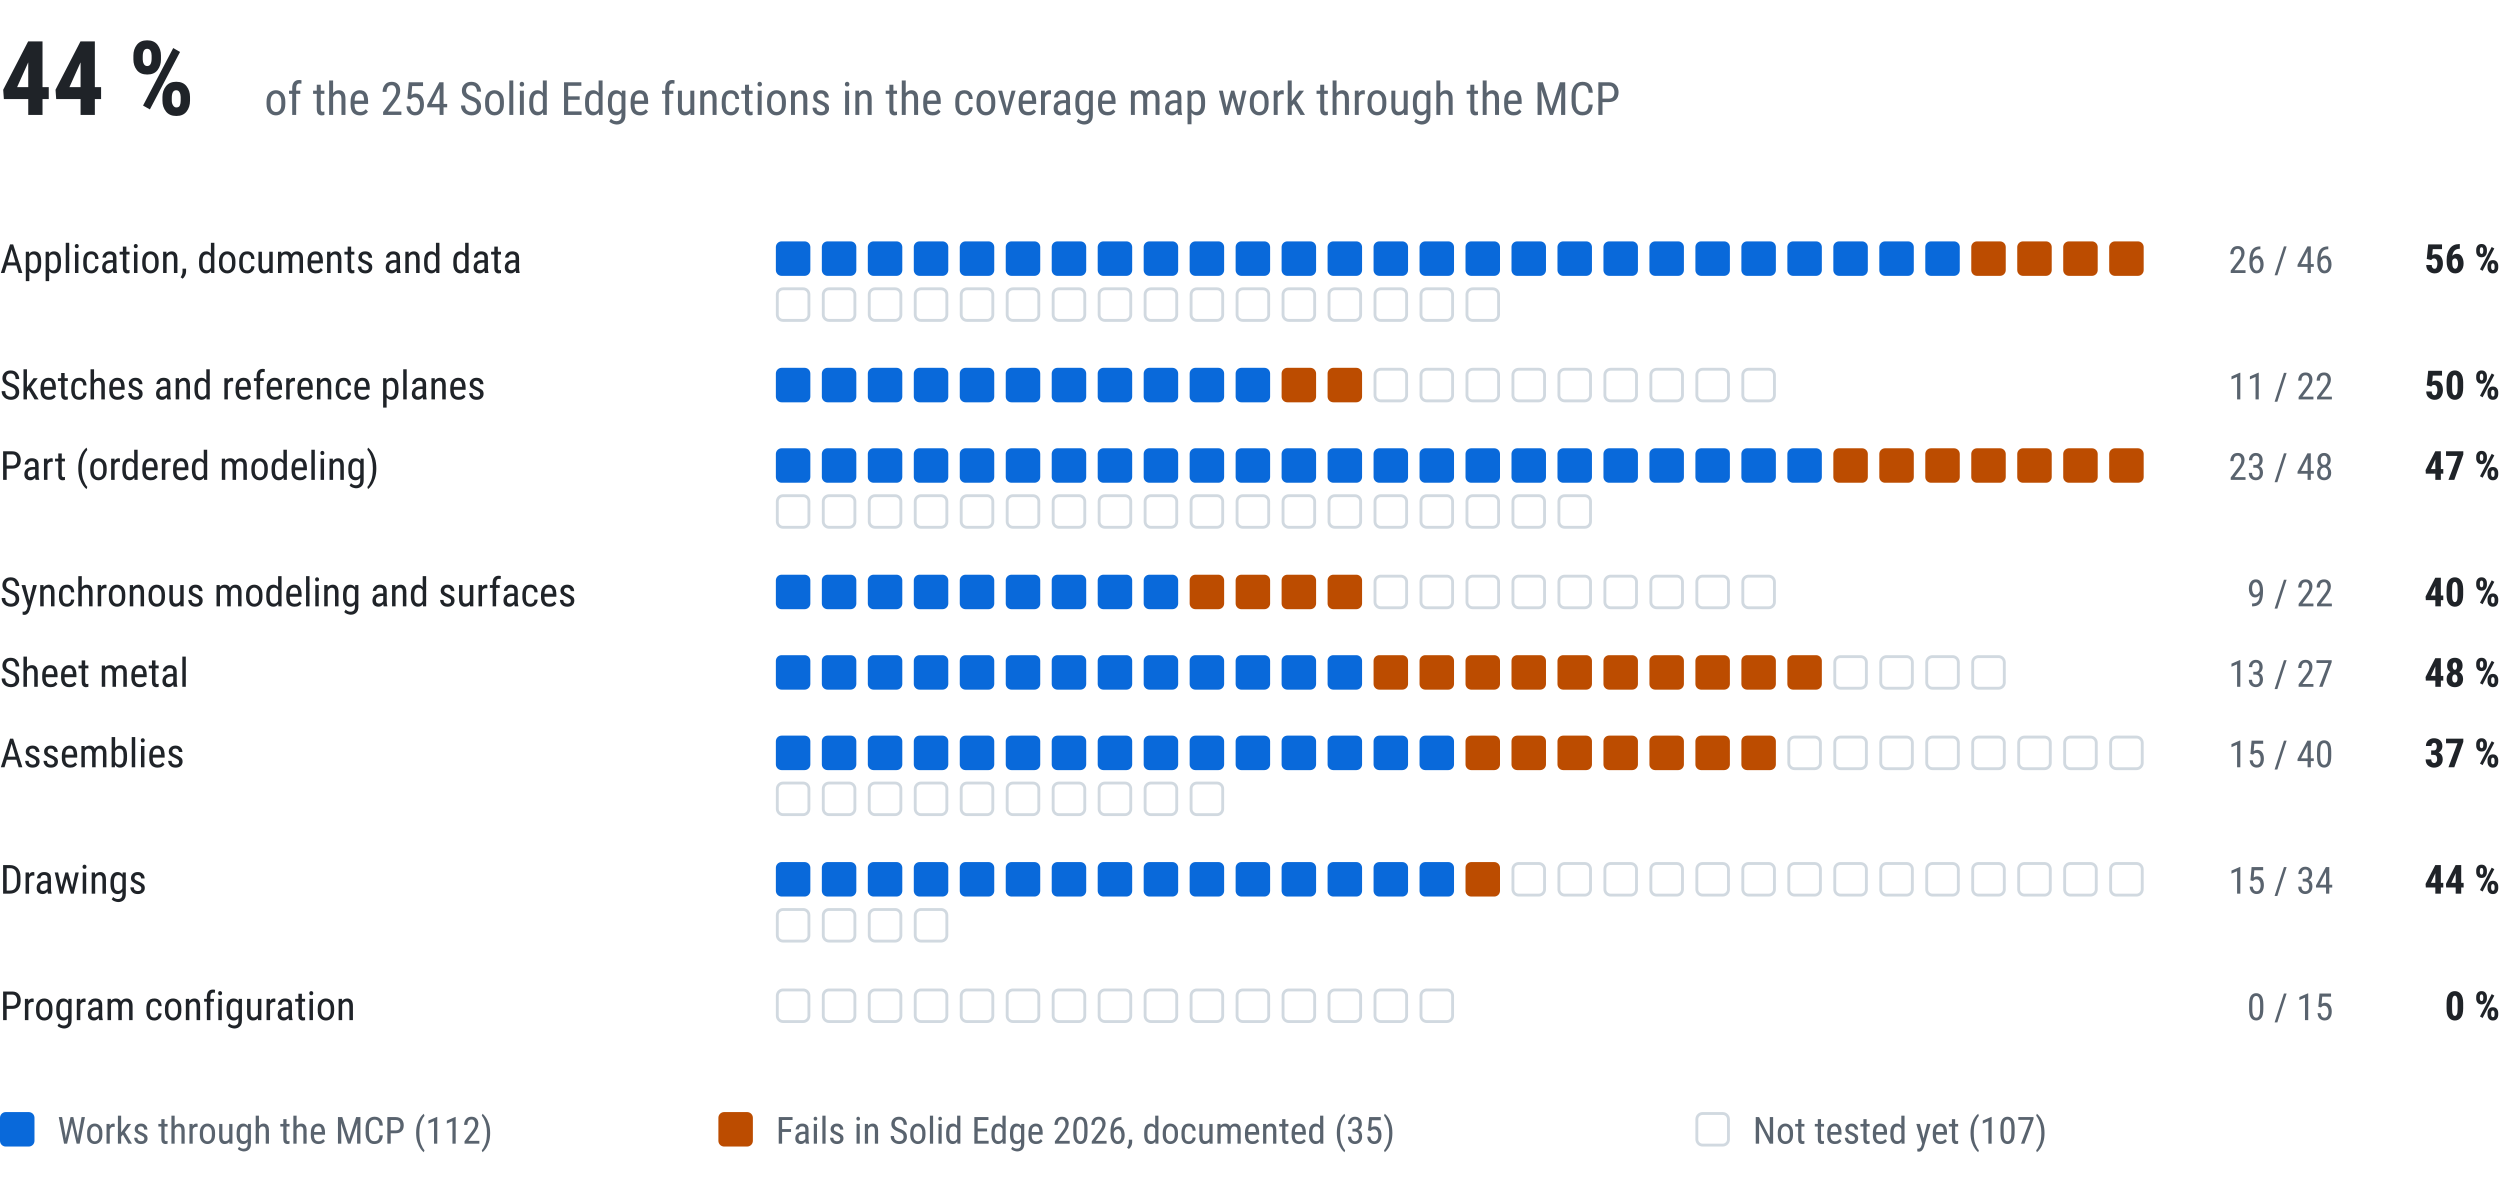
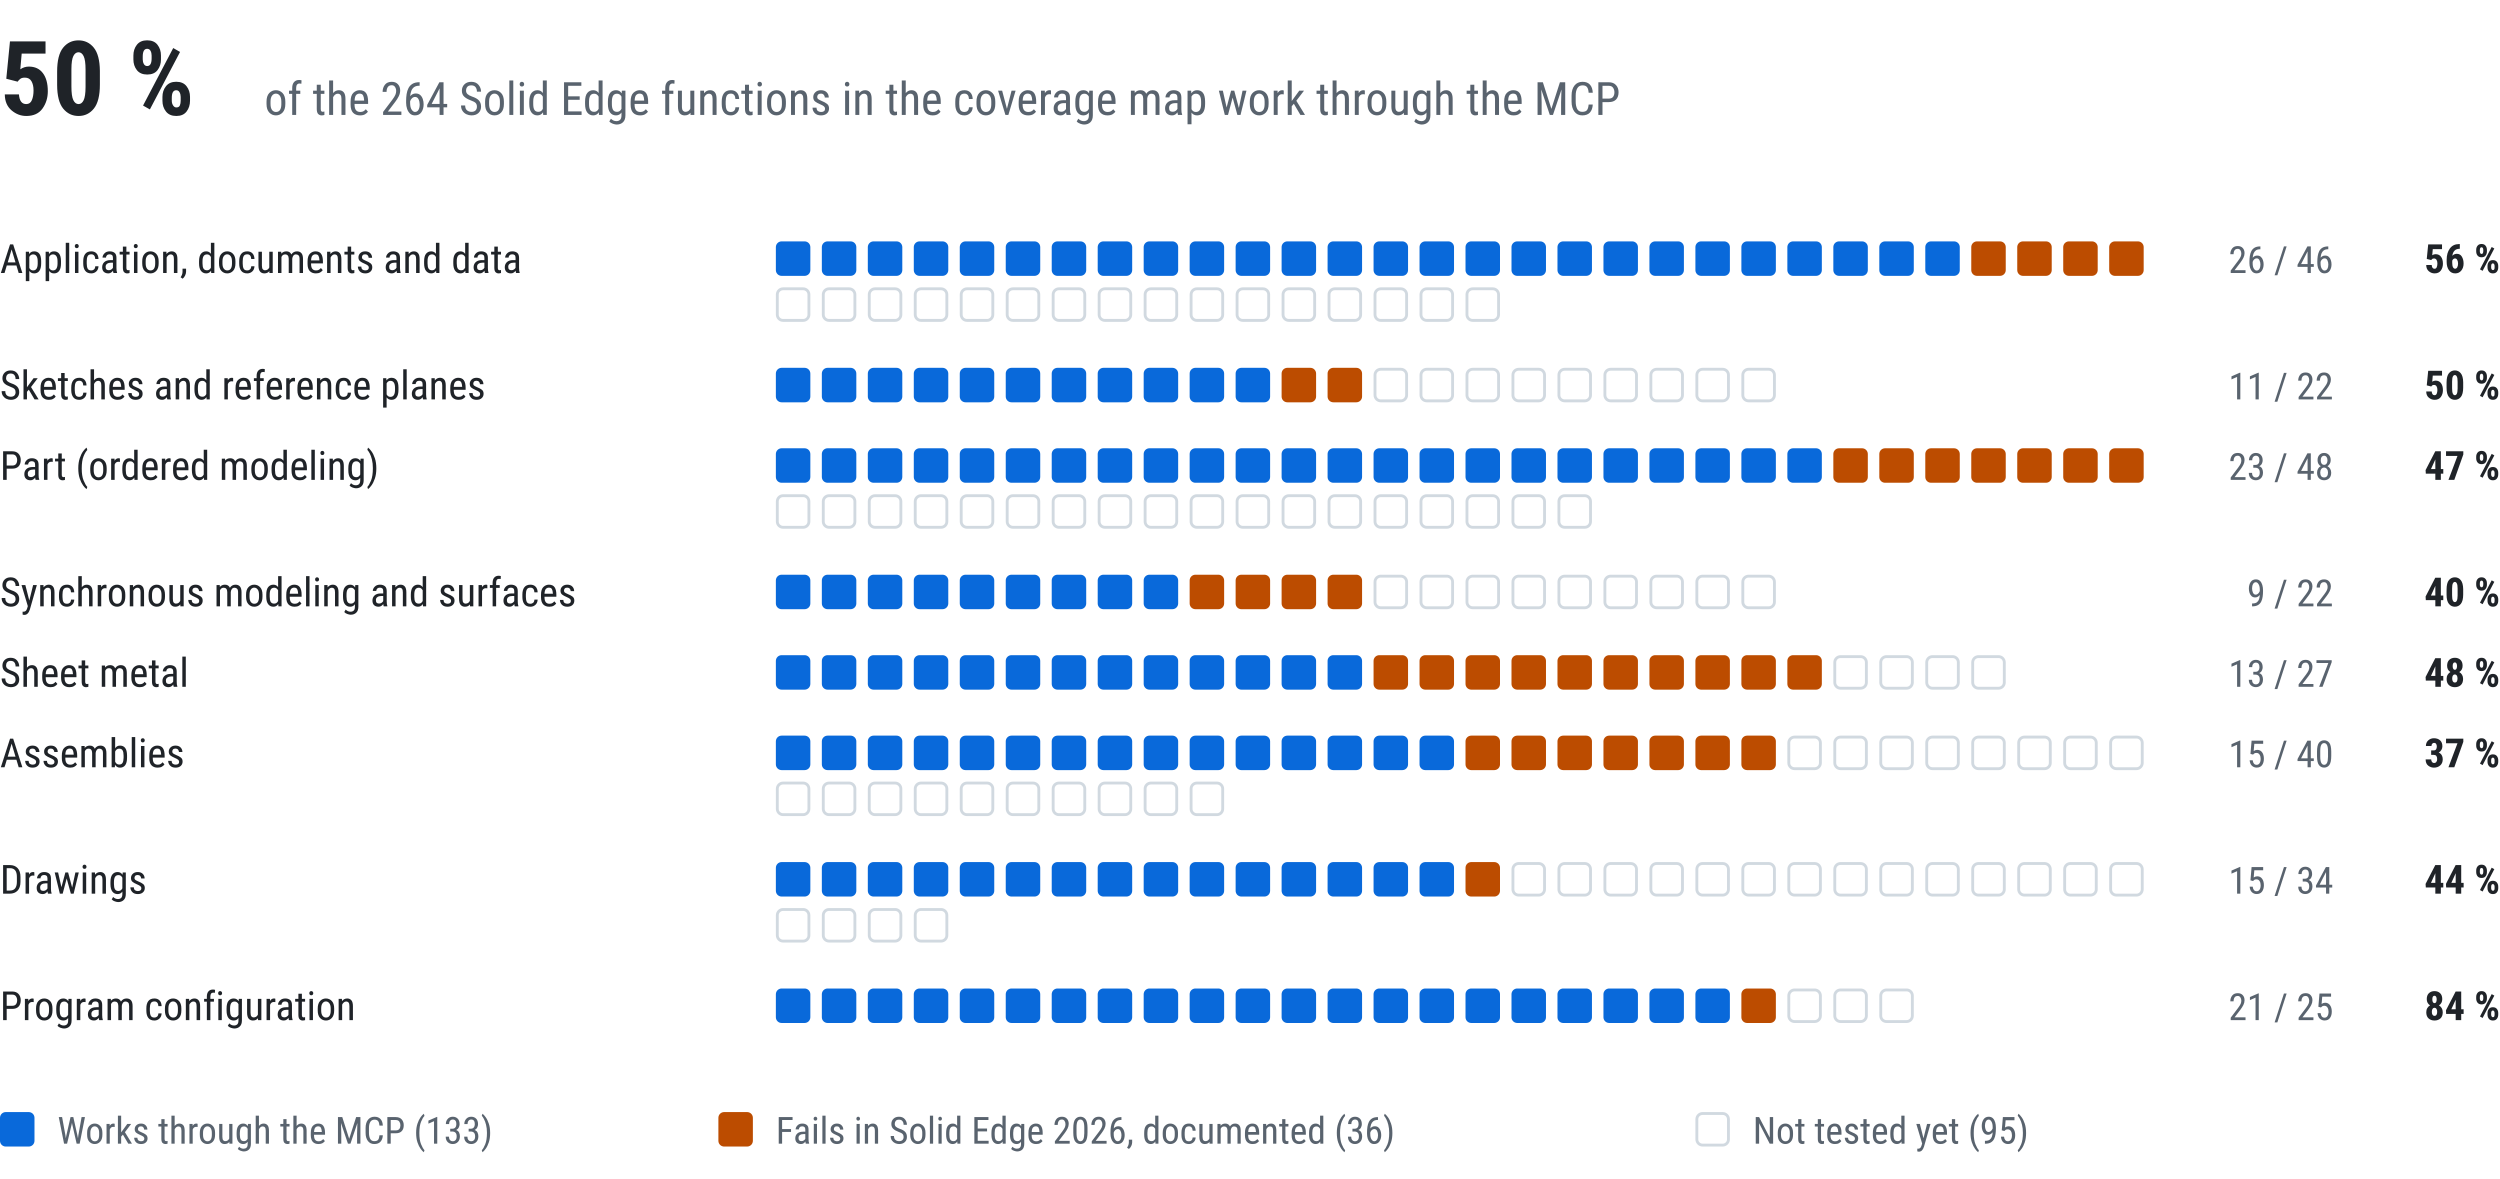
<svg xmlns="http://www.w3.org/2000/svg" width="870" height="410" viewBox="0 0 870 410" role="img" aria-labelledby="title desc">
  <g font-family="Bahnschrift, 'DIN Alternate', 'DIN 1451', D-DIN, Barlow, 'Roboto Condensed', 'Arial Narrow', sans-serif">
-     <text x="0" y="40" font-size="36" font-weight="600" fill="#1f2328">44 %</text>
-     <text x="92" y="40" font-size="16" fill="#59636e">of the 254 Solid Edge functions in the coverage map work through the MCP</text>
+     <text x="0" y="40" font-size="36" font-weight="600" fill="#1f2328">50 %</text>
+     <text x="92" y="40" font-size="16" fill="#59636e">of the 264 Solid Edge functions in the coverage map work through the MCP</text>
    <text x="0" y="95" font-size="14" fill="#1f2328">Application, documents and data</text>
    <rect x="270" y="84" width="12" height="12" rx="2" fill="#0969da" />
    <rect x="286" y="84" width="12" height="12" rx="2" fill="#0969da" />
    <rect x="302" y="84" width="12" height="12" rx="2" fill="#0969da" />
    <rect x="318" y="84" width="12" height="12" rx="2" fill="#0969da" />
    <rect x="334" y="84" width="12" height="12" rx="2" fill="#0969da" />
    <rect x="350" y="84" width="12" height="12" rx="2" fill="#0969da" />
    <rect x="366" y="84" width="12" height="12" rx="2" fill="#0969da" />
    <rect x="382" y="84" width="12" height="12" rx="2" fill="#0969da" />
    <rect x="398" y="84" width="12" height="12" rx="2" fill="#0969da" />
    <rect x="414" y="84" width="12" height="12" rx="2" fill="#0969da" />
    <rect x="430" y="84" width="12" height="12" rx="2" fill="#0969da" />
    <rect x="446" y="84" width="12" height="12" rx="2" fill="#0969da" />
    <rect x="462" y="84" width="12" height="12" rx="2" fill="#0969da" />
    <rect x="478" y="84" width="12" height="12" rx="2" fill="#0969da" />
    <rect x="494" y="84" width="12" height="12" rx="2" fill="#0969da" />
    <rect x="510" y="84" width="12" height="12" rx="2" fill="#0969da" />
    <rect x="526" y="84" width="12" height="12" rx="2" fill="#0969da" />
    <rect x="542" y="84" width="12" height="12" rx="2" fill="#0969da" />
    <rect x="558" y="84" width="12" height="12" rx="2" fill="#0969da" />
    <rect x="574" y="84" width="12" height="12" rx="2" fill="#0969da" />
    <rect x="590" y="84" width="12" height="12" rx="2" fill="#0969da" />
    <rect x="606" y="84" width="12" height="12" rx="2" fill="#0969da" />
    <rect x="622" y="84" width="12" height="12" rx="2" fill="#0969da" />
    <rect x="638" y="84" width="12" height="12" rx="2" fill="#0969da" />
    <rect x="654" y="84" width="12" height="12" rx="2" fill="#0969da" />
    <rect x="670" y="84" width="12" height="12" rx="2" fill="#0969da" />
    <rect x="686" y="84" width="12" height="12" rx="2" fill="#bc4c00" />
    <rect x="702" y="84" width="12" height="12" rx="2" fill="#bc4c00" />
    <rect x="718" y="84" width="12" height="12" rx="2" fill="#bc4c00" />
    <rect x="734" y="84" width="12" height="12" rx="2" fill="#bc4c00" />
    <rect x="270.5" y="100.5" width="11" height="11" rx="2" fill="none" stroke="#d1d9e0" />
    <rect x="286.5" y="100.5" width="11" height="11" rx="2" fill="none" stroke="#d1d9e0" />
    <rect x="302.5" y="100.5" width="11" height="11" rx="2" fill="none" stroke="#d1d9e0" />
    <rect x="318.5" y="100.5" width="11" height="11" rx="2" fill="none" stroke="#d1d9e0" />
    <rect x="334.5" y="100.5" width="11" height="11" rx="2" fill="none" stroke="#d1d9e0" />
    <rect x="350.5" y="100.5" width="11" height="11" rx="2" fill="none" stroke="#d1d9e0" />
    <rect x="366.5" y="100.5" width="11" height="11" rx="2" fill="none" stroke="#d1d9e0" />
    <rect x="382.5" y="100.5" width="11" height="11" rx="2" fill="none" stroke="#d1d9e0" />
    <rect x="398.5" y="100.5" width="11" height="11" rx="2" fill="none" stroke="#d1d9e0" />
    <rect x="414.5" y="100.5" width="11" height="11" rx="2" fill="none" stroke="#d1d9e0" />
    <rect x="430.5" y="100.5" width="11" height="11" rx="2" fill="none" stroke="#d1d9e0" />
    <rect x="446.5" y="100.5" width="11" height="11" rx="2" fill="none" stroke="#d1d9e0" />
    <rect x="462.5" y="100.5" width="11" height="11" rx="2" fill="none" stroke="#d1d9e0" />
    <rect x="478.5" y="100.5" width="11" height="11" rx="2" fill="none" stroke="#d1d9e0" />
    <rect x="494.5" y="100.5" width="11" height="11" rx="2" fill="none" stroke="#d1d9e0" />
    <rect x="510.5" y="100.5" width="11" height="11" rx="2" fill="none" stroke="#d1d9e0" />
    <text x="812" y="95" font-size="13" text-anchor="end" fill="#59636e">26 / 46</text>
    <text x="870" y="95" font-size="14" font-weight="600" text-anchor="end" fill="#1f2328">56 %</text>
    <text x="0" y="139" font-size="14" fill="#1f2328">Sketches and reference planes</text>
    <rect x="270" y="128" width="12" height="12" rx="2" fill="#0969da" />
    <rect x="286" y="128" width="12" height="12" rx="2" fill="#0969da" />
    <rect x="302" y="128" width="12" height="12" rx="2" fill="#0969da" />
    <rect x="318" y="128" width="12" height="12" rx="2" fill="#0969da" />
    <rect x="334" y="128" width="12" height="12" rx="2" fill="#0969da" />
    <rect x="350" y="128" width="12" height="12" rx="2" fill="#0969da" />
    <rect x="366" y="128" width="12" height="12" rx="2" fill="#0969da" />
    <rect x="382" y="128" width="12" height="12" rx="2" fill="#0969da" />
    <rect x="398" y="128" width="12" height="12" rx="2" fill="#0969da" />
    <rect x="414" y="128" width="12" height="12" rx="2" fill="#0969da" />
    <rect x="430" y="128" width="12" height="12" rx="2" fill="#0969da" />
    <rect x="446" y="128" width="12" height="12" rx="2" fill="#bc4c00" />
    <rect x="462" y="128" width="12" height="12" rx="2" fill="#bc4c00" />
    <rect x="478.5" y="128.5" width="11" height="11" rx="2" fill="none" stroke="#d1d9e0" />
    <rect x="494.5" y="128.5" width="11" height="11" rx="2" fill="none" stroke="#d1d9e0" />
    <rect x="510.5" y="128.5" width="11" height="11" rx="2" fill="none" stroke="#d1d9e0" />
    <rect x="526.5" y="128.5" width="11" height="11" rx="2" fill="none" stroke="#d1d9e0" />
    <rect x="542.5" y="128.5" width="11" height="11" rx="2" fill="none" stroke="#d1d9e0" />
    <rect x="558.5" y="128.5" width="11" height="11" rx="2" fill="none" stroke="#d1d9e0" />
    <rect x="574.5" y="128.5" width="11" height="11" rx="2" fill="none" stroke="#d1d9e0" />
    <rect x="590.5" y="128.5" width="11" height="11" rx="2" fill="none" stroke="#d1d9e0" />
    <rect x="606.5" y="128.5" width="11" height="11" rx="2" fill="none" stroke="#d1d9e0" />
    <text x="812" y="139" font-size="13" text-anchor="end" fill="#59636e">11 / 22</text>
    <text x="870" y="139" font-size="14" font-weight="600" text-anchor="end" fill="#1f2328">50 %</text>
    <text x="0" y="167" font-size="14" fill="#1f2328">Part (ordered modeling)</text>
    <rect x="270" y="156" width="12" height="12" rx="2" fill="#0969da" />
    <rect x="286" y="156" width="12" height="12" rx="2" fill="#0969da" />
    <rect x="302" y="156" width="12" height="12" rx="2" fill="#0969da" />
    <rect x="318" y="156" width="12" height="12" rx="2" fill="#0969da" />
    <rect x="334" y="156" width="12" height="12" rx="2" fill="#0969da" />
    <rect x="350" y="156" width="12" height="12" rx="2" fill="#0969da" />
    <rect x="366" y="156" width="12" height="12" rx="2" fill="#0969da" />
    <rect x="382" y="156" width="12" height="12" rx="2" fill="#0969da" />
    <rect x="398" y="156" width="12" height="12" rx="2" fill="#0969da" />
    <rect x="414" y="156" width="12" height="12" rx="2" fill="#0969da" />
    <rect x="430" y="156" width="12" height="12" rx="2" fill="#0969da" />
    <rect x="446" y="156" width="12" height="12" rx="2" fill="#0969da" />
    <rect x="462" y="156" width="12" height="12" rx="2" fill="#0969da" />
    <rect x="478" y="156" width="12" height="12" rx="2" fill="#0969da" />
    <rect x="494" y="156" width="12" height="12" rx="2" fill="#0969da" />
    <rect x="510" y="156" width="12" height="12" rx="2" fill="#0969da" />
    <rect x="526" y="156" width="12" height="12" rx="2" fill="#0969da" />
    <rect x="542" y="156" width="12" height="12" rx="2" fill="#0969da" />
    <rect x="558" y="156" width="12" height="12" rx="2" fill="#0969da" />
    <rect x="574" y="156" width="12" height="12" rx="2" fill="#0969da" />
    <rect x="590" y="156" width="12" height="12" rx="2" fill="#0969da" />
    <rect x="606" y="156" width="12" height="12" rx="2" fill="#0969da" />
    <rect x="622" y="156" width="12" height="12" rx="2" fill="#0969da" />
    <rect x="638" y="156" width="12" height="12" rx="2" fill="#bc4c00" />
    <rect x="654" y="156" width="12" height="12" rx="2" fill="#bc4c00" />
    <rect x="670" y="156" width="12" height="12" rx="2" fill="#bc4c00" />
    <rect x="686" y="156" width="12" height="12" rx="2" fill="#bc4c00" />
    <rect x="702" y="156" width="12" height="12" rx="2" fill="#bc4c00" />
    <rect x="718" y="156" width="12" height="12" rx="2" fill="#bc4c00" />
    <rect x="734" y="156" width="12" height="12" rx="2" fill="#bc4c00" />
    <rect x="270.5" y="172.5" width="11" height="11" rx="2" fill="none" stroke="#d1d9e0" />
    <rect x="286.5" y="172.5" width="11" height="11" rx="2" fill="none" stroke="#d1d9e0" />
    <rect x="302.5" y="172.5" width="11" height="11" rx="2" fill="none" stroke="#d1d9e0" />
    <rect x="318.5" y="172.5" width="11" height="11" rx="2" fill="none" stroke="#d1d9e0" />
    <rect x="334.5" y="172.5" width="11" height="11" rx="2" fill="none" stroke="#d1d9e0" />
    <rect x="350.5" y="172.5" width="11" height="11" rx="2" fill="none" stroke="#d1d9e0" />
    <rect x="366.5" y="172.5" width="11" height="11" rx="2" fill="none" stroke="#d1d9e0" />
    <rect x="382.5" y="172.5" width="11" height="11" rx="2" fill="none" stroke="#d1d9e0" />
    <rect x="398.5" y="172.5" width="11" height="11" rx="2" fill="none" stroke="#d1d9e0" />
    <rect x="414.5" y="172.5" width="11" height="11" rx="2" fill="none" stroke="#d1d9e0" />
    <rect x="430.5" y="172.5" width="11" height="11" rx="2" fill="none" stroke="#d1d9e0" />
    <rect x="446.5" y="172.5" width="11" height="11" rx="2" fill="none" stroke="#d1d9e0" />
    <rect x="462.5" y="172.5" width="11" height="11" rx="2" fill="none" stroke="#d1d9e0" />
    <rect x="478.5" y="172.5" width="11" height="11" rx="2" fill="none" stroke="#d1d9e0" />
    <rect x="494.5" y="172.5" width="11" height="11" rx="2" fill="none" stroke="#d1d9e0" />
    <rect x="510.5" y="172.5" width="11" height="11" rx="2" fill="none" stroke="#d1d9e0" />
    <rect x="526.5" y="172.5" width="11" height="11" rx="2" fill="none" stroke="#d1d9e0" />
    <rect x="542.5" y="172.5" width="11" height="11" rx="2" fill="none" stroke="#d1d9e0" />
    <text x="812" y="167" font-size="13" text-anchor="end" fill="#59636e">23 / 48</text>
    <text x="870" y="167" font-size="14" font-weight="600" text-anchor="end" fill="#1f2328">47 %</text>
    <text x="0" y="211" font-size="14" fill="#1f2328">Synchronous modeling and surfaces</text>
    <rect x="270" y="200" width="12" height="12" rx="2" fill="#0969da" />
    <rect x="286" y="200" width="12" height="12" rx="2" fill="#0969da" />
    <rect x="302" y="200" width="12" height="12" rx="2" fill="#0969da" />
    <rect x="318" y="200" width="12" height="12" rx="2" fill="#0969da" />
    <rect x="334" y="200" width="12" height="12" rx="2" fill="#0969da" />
    <rect x="350" y="200" width="12" height="12" rx="2" fill="#0969da" />
    <rect x="366" y="200" width="12" height="12" rx="2" fill="#0969da" />
    <rect x="382" y="200" width="12" height="12" rx="2" fill="#0969da" />
    <rect x="398" y="200" width="12" height="12" rx="2" fill="#0969da" />
    <rect x="414" y="200" width="12" height="12" rx="2" fill="#bc4c00" />
    <rect x="430" y="200" width="12" height="12" rx="2" fill="#bc4c00" />
    <rect x="446" y="200" width="12" height="12" rx="2" fill="#bc4c00" />
    <rect x="462" y="200" width="12" height="12" rx="2" fill="#bc4c00" />
    <rect x="478.5" y="200.5" width="11" height="11" rx="2" fill="none" stroke="#d1d9e0" />
    <rect x="494.5" y="200.5" width="11" height="11" rx="2" fill="none" stroke="#d1d9e0" />
    <rect x="510.5" y="200.5" width="11" height="11" rx="2" fill="none" stroke="#d1d9e0" />
    <rect x="526.5" y="200.5" width="11" height="11" rx="2" fill="none" stroke="#d1d9e0" />
    <rect x="542.5" y="200.5" width="11" height="11" rx="2" fill="none" stroke="#d1d9e0" />
    <rect x="558.5" y="200.5" width="11" height="11" rx="2" fill="none" stroke="#d1d9e0" />
    <rect x="574.5" y="200.5" width="11" height="11" rx="2" fill="none" stroke="#d1d9e0" />
    <rect x="590.5" y="200.5" width="11" height="11" rx="2" fill="none" stroke="#d1d9e0" />
    <rect x="606.5" y="200.5" width="11" height="11" rx="2" fill="none" stroke="#d1d9e0" />
    <text x="812" y="211" font-size="13" text-anchor="end" fill="#59636e">9 / 22</text>
    <text x="870" y="211" font-size="14" font-weight="600" text-anchor="end" fill="#1f2328">40 %</text>
    <text x="0" y="239" font-size="14" fill="#1f2328">Sheet metal</text>
    <rect x="270" y="228" width="12" height="12" rx="2" fill="#0969da" />
    <rect x="286" y="228" width="12" height="12" rx="2" fill="#0969da" />
    <rect x="302" y="228" width="12" height="12" rx="2" fill="#0969da" />
    <rect x="318" y="228" width="12" height="12" rx="2" fill="#0969da" />
    <rect x="334" y="228" width="12" height="12" rx="2" fill="#0969da" />
    <rect x="350" y="228" width="12" height="12" rx="2" fill="#0969da" />
    <rect x="366" y="228" width="12" height="12" rx="2" fill="#0969da" />
    <rect x="382" y="228" width="12" height="12" rx="2" fill="#0969da" />
    <rect x="398" y="228" width="12" height="12" rx="2" fill="#0969da" />
    <rect x="414" y="228" width="12" height="12" rx="2" fill="#0969da" />
    <rect x="430" y="228" width="12" height="12" rx="2" fill="#0969da" />
    <rect x="446" y="228" width="12" height="12" rx="2" fill="#0969da" />
    <rect x="462" y="228" width="12" height="12" rx="2" fill="#0969da" />
    <rect x="478" y="228" width="12" height="12" rx="2" fill="#bc4c00" />
    <rect x="494" y="228" width="12" height="12" rx="2" fill="#bc4c00" />
    <rect x="510" y="228" width="12" height="12" rx="2" fill="#bc4c00" />
    <rect x="526" y="228" width="12" height="12" rx="2" fill="#bc4c00" />
    <rect x="542" y="228" width="12" height="12" rx="2" fill="#bc4c00" />
    <rect x="558" y="228" width="12" height="12" rx="2" fill="#bc4c00" />
    <rect x="574" y="228" width="12" height="12" rx="2" fill="#bc4c00" />
    <rect x="590" y="228" width="12" height="12" rx="2" fill="#bc4c00" />
    <rect x="606" y="228" width="12" height="12" rx="2" fill="#bc4c00" />
    <rect x="622" y="228" width="12" height="12" rx="2" fill="#bc4c00" />
    <rect x="638.5" y="228.5" width="11" height="11" rx="2" fill="none" stroke="#d1d9e0" />
    <rect x="654.5" y="228.5" width="11" height="11" rx="2" fill="none" stroke="#d1d9e0" />
    <rect x="670.5" y="228.5" width="11" height="11" rx="2" fill="none" stroke="#d1d9e0" />
    <rect x="686.5" y="228.5" width="11" height="11" rx="2" fill="none" stroke="#d1d9e0" />
    <text x="812" y="239" font-size="13" text-anchor="end" fill="#59636e">13 / 27</text>
    <text x="870" y="239" font-size="14" font-weight="600" text-anchor="end" fill="#1f2328">48 %</text>
    <text x="0" y="267" font-size="14" fill="#1f2328">Assemblies</text>
    <rect x="270" y="256" width="12" height="12" rx="2" fill="#0969da" />
    <rect x="286" y="256" width="12" height="12" rx="2" fill="#0969da" />
    <rect x="302" y="256" width="12" height="12" rx="2" fill="#0969da" />
    <rect x="318" y="256" width="12" height="12" rx="2" fill="#0969da" />
    <rect x="334" y="256" width="12" height="12" rx="2" fill="#0969da" />
    <rect x="350" y="256" width="12" height="12" rx="2" fill="#0969da" />
    <rect x="366" y="256" width="12" height="12" rx="2" fill="#0969da" />
    <rect x="382" y="256" width="12" height="12" rx="2" fill="#0969da" />
    <rect x="398" y="256" width="12" height="12" rx="2" fill="#0969da" />
    <rect x="414" y="256" width="12" height="12" rx="2" fill="#0969da" />
    <rect x="430" y="256" width="12" height="12" rx="2" fill="#0969da" />
    <rect x="446" y="256" width="12" height="12" rx="2" fill="#0969da" />
    <rect x="462" y="256" width="12" height="12" rx="2" fill="#0969da" />
    <rect x="478" y="256" width="12" height="12" rx="2" fill="#0969da" />
    <rect x="494" y="256" width="12" height="12" rx="2" fill="#0969da" />
    <rect x="510" y="256" width="12" height="12" rx="2" fill="#bc4c00" />
    <rect x="526" y="256" width="12" height="12" rx="2" fill="#bc4c00" />
    <rect x="542" y="256" width="12" height="12" rx="2" fill="#bc4c00" />
    <rect x="558" y="256" width="12" height="12" rx="2" fill="#bc4c00" />
    <rect x="574" y="256" width="12" height="12" rx="2" fill="#bc4c00" />
    <rect x="590" y="256" width="12" height="12" rx="2" fill="#bc4c00" />
    <rect x="606" y="256" width="12" height="12" rx="2" fill="#bc4c00" />
    <rect x="622.5" y="256.5" width="11" height="11" rx="2" fill="none" stroke="#d1d9e0" />
    <rect x="638.5" y="256.5" width="11" height="11" rx="2" fill="none" stroke="#d1d9e0" />
    <rect x="654.5" y="256.5" width="11" height="11" rx="2" fill="none" stroke="#d1d9e0" />
    <rect x="670.5" y="256.5" width="11" height="11" rx="2" fill="none" stroke="#d1d9e0" />
    <rect x="686.5" y="256.5" width="11" height="11" rx="2" fill="none" stroke="#d1d9e0" />
    <rect x="702.5" y="256.5" width="11" height="11" rx="2" fill="none" stroke="#d1d9e0" />
    <rect x="718.5" y="256.5" width="11" height="11" rx="2" fill="none" stroke="#d1d9e0" />
    <rect x="734.5" y="256.5" width="11" height="11" rx="2" fill="none" stroke="#d1d9e0" />
    <rect x="270.5" y="272.5" width="11" height="11" rx="2" fill="none" stroke="#d1d9e0" />
    <rect x="286.5" y="272.5" width="11" height="11" rx="2" fill="none" stroke="#d1d9e0" />
    <rect x="302.5" y="272.5" width="11" height="11" rx="2" fill="none" stroke="#d1d9e0" />
    <rect x="318.5" y="272.5" width="11" height="11" rx="2" fill="none" stroke="#d1d9e0" />
    <rect x="334.5" y="272.5" width="11" height="11" rx="2" fill="none" stroke="#d1d9e0" />
    <rect x="350.5" y="272.5" width="11" height="11" rx="2" fill="none" stroke="#d1d9e0" />
    <rect x="366.5" y="272.5" width="11" height="11" rx="2" fill="none" stroke="#d1d9e0" />
    <rect x="382.5" y="272.5" width="11" height="11" rx="2" fill="none" stroke="#d1d9e0" />
    <rect x="398.5" y="272.5" width="11" height="11" rx="2" fill="none" stroke="#d1d9e0" />
    <rect x="414.5" y="272.5" width="11" height="11" rx="2" fill="none" stroke="#d1d9e0" />
    <text x="812" y="267" font-size="13" text-anchor="end" fill="#59636e">15 / 40</text>
    <text x="870" y="267" font-size="14" font-weight="600" text-anchor="end" fill="#1f2328">37 %</text>
    <text x="0" y="311" font-size="14" fill="#1f2328">Drawings</text>
    <rect x="270" y="300" width="12" height="12" rx="2" fill="#0969da" />
    <rect x="286" y="300" width="12" height="12" rx="2" fill="#0969da" />
    <rect x="302" y="300" width="12" height="12" rx="2" fill="#0969da" />
    <rect x="318" y="300" width="12" height="12" rx="2" fill="#0969da" />
    <rect x="334" y="300" width="12" height="12" rx="2" fill="#0969da" />
    <rect x="350" y="300" width="12" height="12" rx="2" fill="#0969da" />
    <rect x="366" y="300" width="12" height="12" rx="2" fill="#0969da" />
    <rect x="382" y="300" width="12" height="12" rx="2" fill="#0969da" />
    <rect x="398" y="300" width="12" height="12" rx="2" fill="#0969da" />
    <rect x="414" y="300" width="12" height="12" rx="2" fill="#0969da" />
    <rect x="430" y="300" width="12" height="12" rx="2" fill="#0969da" />
    <rect x="446" y="300" width="12" height="12" rx="2" fill="#0969da" />
    <rect x="462" y="300" width="12" height="12" rx="2" fill="#0969da" />
    <rect x="478" y="300" width="12" height="12" rx="2" fill="#0969da" />
    <rect x="494" y="300" width="12" height="12" rx="2" fill="#0969da" />
    <rect x="510" y="300" width="12" height="12" rx="2" fill="#bc4c00" />
    <rect x="526.5" y="300.5" width="11" height="11" rx="2" fill="none" stroke="#d1d9e0" />
    <rect x="542.5" y="300.5" width="11" height="11" rx="2" fill="none" stroke="#d1d9e0" />
    <rect x="558.5" y="300.5" width="11" height="11" rx="2" fill="none" stroke="#d1d9e0" />
    <rect x="574.5" y="300.5" width="11" height="11" rx="2" fill="none" stroke="#d1d9e0" />
    <rect x="590.5" y="300.5" width="11" height="11" rx="2" fill="none" stroke="#d1d9e0" />
    <rect x="606.5" y="300.5" width="11" height="11" rx="2" fill="none" stroke="#d1d9e0" />
    <rect x="622.5" y="300.5" width="11" height="11" rx="2" fill="none" stroke="#d1d9e0" />
    <rect x="638.5" y="300.5" width="11" height="11" rx="2" fill="none" stroke="#d1d9e0" />
    <rect x="654.5" y="300.5" width="11" height="11" rx="2" fill="none" stroke="#d1d9e0" />
    <rect x="670.5" y="300.5" width="11" height="11" rx="2" fill="none" stroke="#d1d9e0" />
    <rect x="686.5" y="300.5" width="11" height="11" rx="2" fill="none" stroke="#d1d9e0" />
    <rect x="702.5" y="300.5" width="11" height="11" rx="2" fill="none" stroke="#d1d9e0" />
    <rect x="718.5" y="300.5" width="11" height="11" rx="2" fill="none" stroke="#d1d9e0" />
    <rect x="734.5" y="300.5" width="11" height="11" rx="2" fill="none" stroke="#d1d9e0" />
    <rect x="270.5" y="316.5" width="11" height="11" rx="2" fill="none" stroke="#d1d9e0" />
    <rect x="286.5" y="316.5" width="11" height="11" rx="2" fill="none" stroke="#d1d9e0" />
    <rect x="302.5" y="316.5" width="11" height="11" rx="2" fill="none" stroke="#d1d9e0" />
    <rect x="318.5" y="316.5" width="11" height="11" rx="2" fill="none" stroke="#d1d9e0" />
    <text x="812" y="311" font-size="13" text-anchor="end" fill="#59636e">15 / 34</text>
    <text x="870" y="311" font-size="14" font-weight="600" text-anchor="end" fill="#1f2328">44 %</text>
    <text x="0" y="355" font-size="14" fill="#1f2328">Program configuration</text>
-     <rect x="270.5" y="344.5" width="11" height="11" rx="2" fill="none" stroke="#d1d9e0" />
-     <rect x="286.5" y="344.5" width="11" height="11" rx="2" fill="none" stroke="#d1d9e0" />
-     <rect x="302.5" y="344.5" width="11" height="11" rx="2" fill="none" stroke="#d1d9e0" />
-     <rect x="318.5" y="344.5" width="11" height="11" rx="2" fill="none" stroke="#d1d9e0" />
-     <rect x="334.5" y="344.5" width="11" height="11" rx="2" fill="none" stroke="#d1d9e0" />
-     <rect x="350.5" y="344.5" width="11" height="11" rx="2" fill="none" stroke="#d1d9e0" />
-     <rect x="366.5" y="344.5" width="11" height="11" rx="2" fill="none" stroke="#d1d9e0" />
-     <rect x="382.5" y="344.5" width="11" height="11" rx="2" fill="none" stroke="#d1d9e0" />
-     <rect x="398.5" y="344.5" width="11" height="11" rx="2" fill="none" stroke="#d1d9e0" />
-     <rect x="414.5" y="344.5" width="11" height="11" rx="2" fill="none" stroke="#d1d9e0" />
-     <rect x="430.5" y="344.5" width="11" height="11" rx="2" fill="none" stroke="#d1d9e0" />
-     <rect x="446.5" y="344.5" width="11" height="11" rx="2" fill="none" stroke="#d1d9e0" />
-     <rect x="462.5" y="344.5" width="11" height="11" rx="2" fill="none" stroke="#d1d9e0" />
-     <rect x="478.5" y="344.5" width="11" height="11" rx="2" fill="none" stroke="#d1d9e0" />
-     <rect x="494.5" y="344.5" width="11" height="11" rx="2" fill="none" stroke="#d1d9e0" />
-     <text x="812" y="355" font-size="13" text-anchor="end" fill="#59636e">0 / 15</text>
-     <text x="870" y="355" font-size="14" font-weight="600" text-anchor="end" fill="#1f2328">0 %</text>
+     <rect x="270" y="344" width="12" height="12" rx="2" fill="#0969da" />
+     <rect x="286" y="344" width="12" height="12" rx="2" fill="#0969da" />
+     <rect x="302" y="344" width="12" height="12" rx="2" fill="#0969da" />
+     <rect x="318" y="344" width="12" height="12" rx="2" fill="#0969da" />
+     <rect x="334" y="344" width="12" height="12" rx="2" fill="#0969da" />
+     <rect x="350" y="344" width="12" height="12" rx="2" fill="#0969da" />
+     <rect x="366" y="344" width="12" height="12" rx="2" fill="#0969da" />
+     <rect x="382" y="344" width="12" height="12" rx="2" fill="#0969da" />
+     <rect x="398" y="344" width="12" height="12" rx="2" fill="#0969da" />
+     <rect x="414" y="344" width="12" height="12" rx="2" fill="#0969da" />
+     <rect x="430" y="344" width="12" height="12" rx="2" fill="#0969da" />
+     <rect x="446" y="344" width="12" height="12" rx="2" fill="#0969da" />
+     <rect x="462" y="344" width="12" height="12" rx="2" fill="#0969da" />
+     <rect x="478" y="344" width="12" height="12" rx="2" fill="#0969da" />
+     <rect x="494" y="344" width="12" height="12" rx="2" fill="#0969da" />
+     <rect x="510" y="344" width="12" height="12" rx="2" fill="#0969da" />
+     <rect x="526" y="344" width="12" height="12" rx="2" fill="#0969da" />
+     <rect x="542" y="344" width="12" height="12" rx="2" fill="#0969da" />
+     <rect x="558" y="344" width="12" height="12" rx="2" fill="#0969da" />
+     <rect x="574" y="344" width="12" height="12" rx="2" fill="#0969da" />
+     <rect x="590" y="344" width="12" height="12" rx="2" fill="#0969da" />
+     <rect x="606" y="344" width="12" height="12" rx="2" fill="#bc4c00" />
+     <rect x="622.5" y="344.5" width="11" height="11" rx="2" fill="none" stroke="#d1d9e0" />
+     <rect x="638.5" y="344.5" width="11" height="11" rx="2" fill="none" stroke="#d1d9e0" />
+     <rect x="654.5" y="344.5" width="11" height="11" rx="2" fill="none" stroke="#d1d9e0" />
+     <text x="812" y="355" font-size="13" text-anchor="end" fill="#59636e">21 / 25</text>
+     <text x="870" y="355" font-size="14" font-weight="600" text-anchor="end" fill="#1f2328">84 %</text>
    <rect x="0" y="387" width="12" height="12" rx="2" fill="#0969da" />
-     <text x="20" y="398" font-size="13" fill="#59636e">Works through the MCP (112)</text>
+     <text x="20" y="398" font-size="13" fill="#59636e">Works through the MCP (133)</text>
    <rect x="250" y="387" width="12" height="12" rx="2" fill="#bc4c00" />
-     <text x="270" y="398" font-size="13" fill="#59636e">Fails in Solid Edge 2026, documented (35)</text>
+     <text x="270" y="398" font-size="13" fill="#59636e">Fails in Solid Edge 2026, documented (36)</text>
    <rect x="590.5" y="387.5" width="11" height="11" rx="2" fill="none" stroke="#d1d9e0" />
-     <text x="610" y="398" font-size="13" fill="#59636e">Not tested yet (107)</text>
+     <text x="610" y="398" font-size="13" fill="#59636e">Not tested yet (95)</text>
  </g>
</svg>
